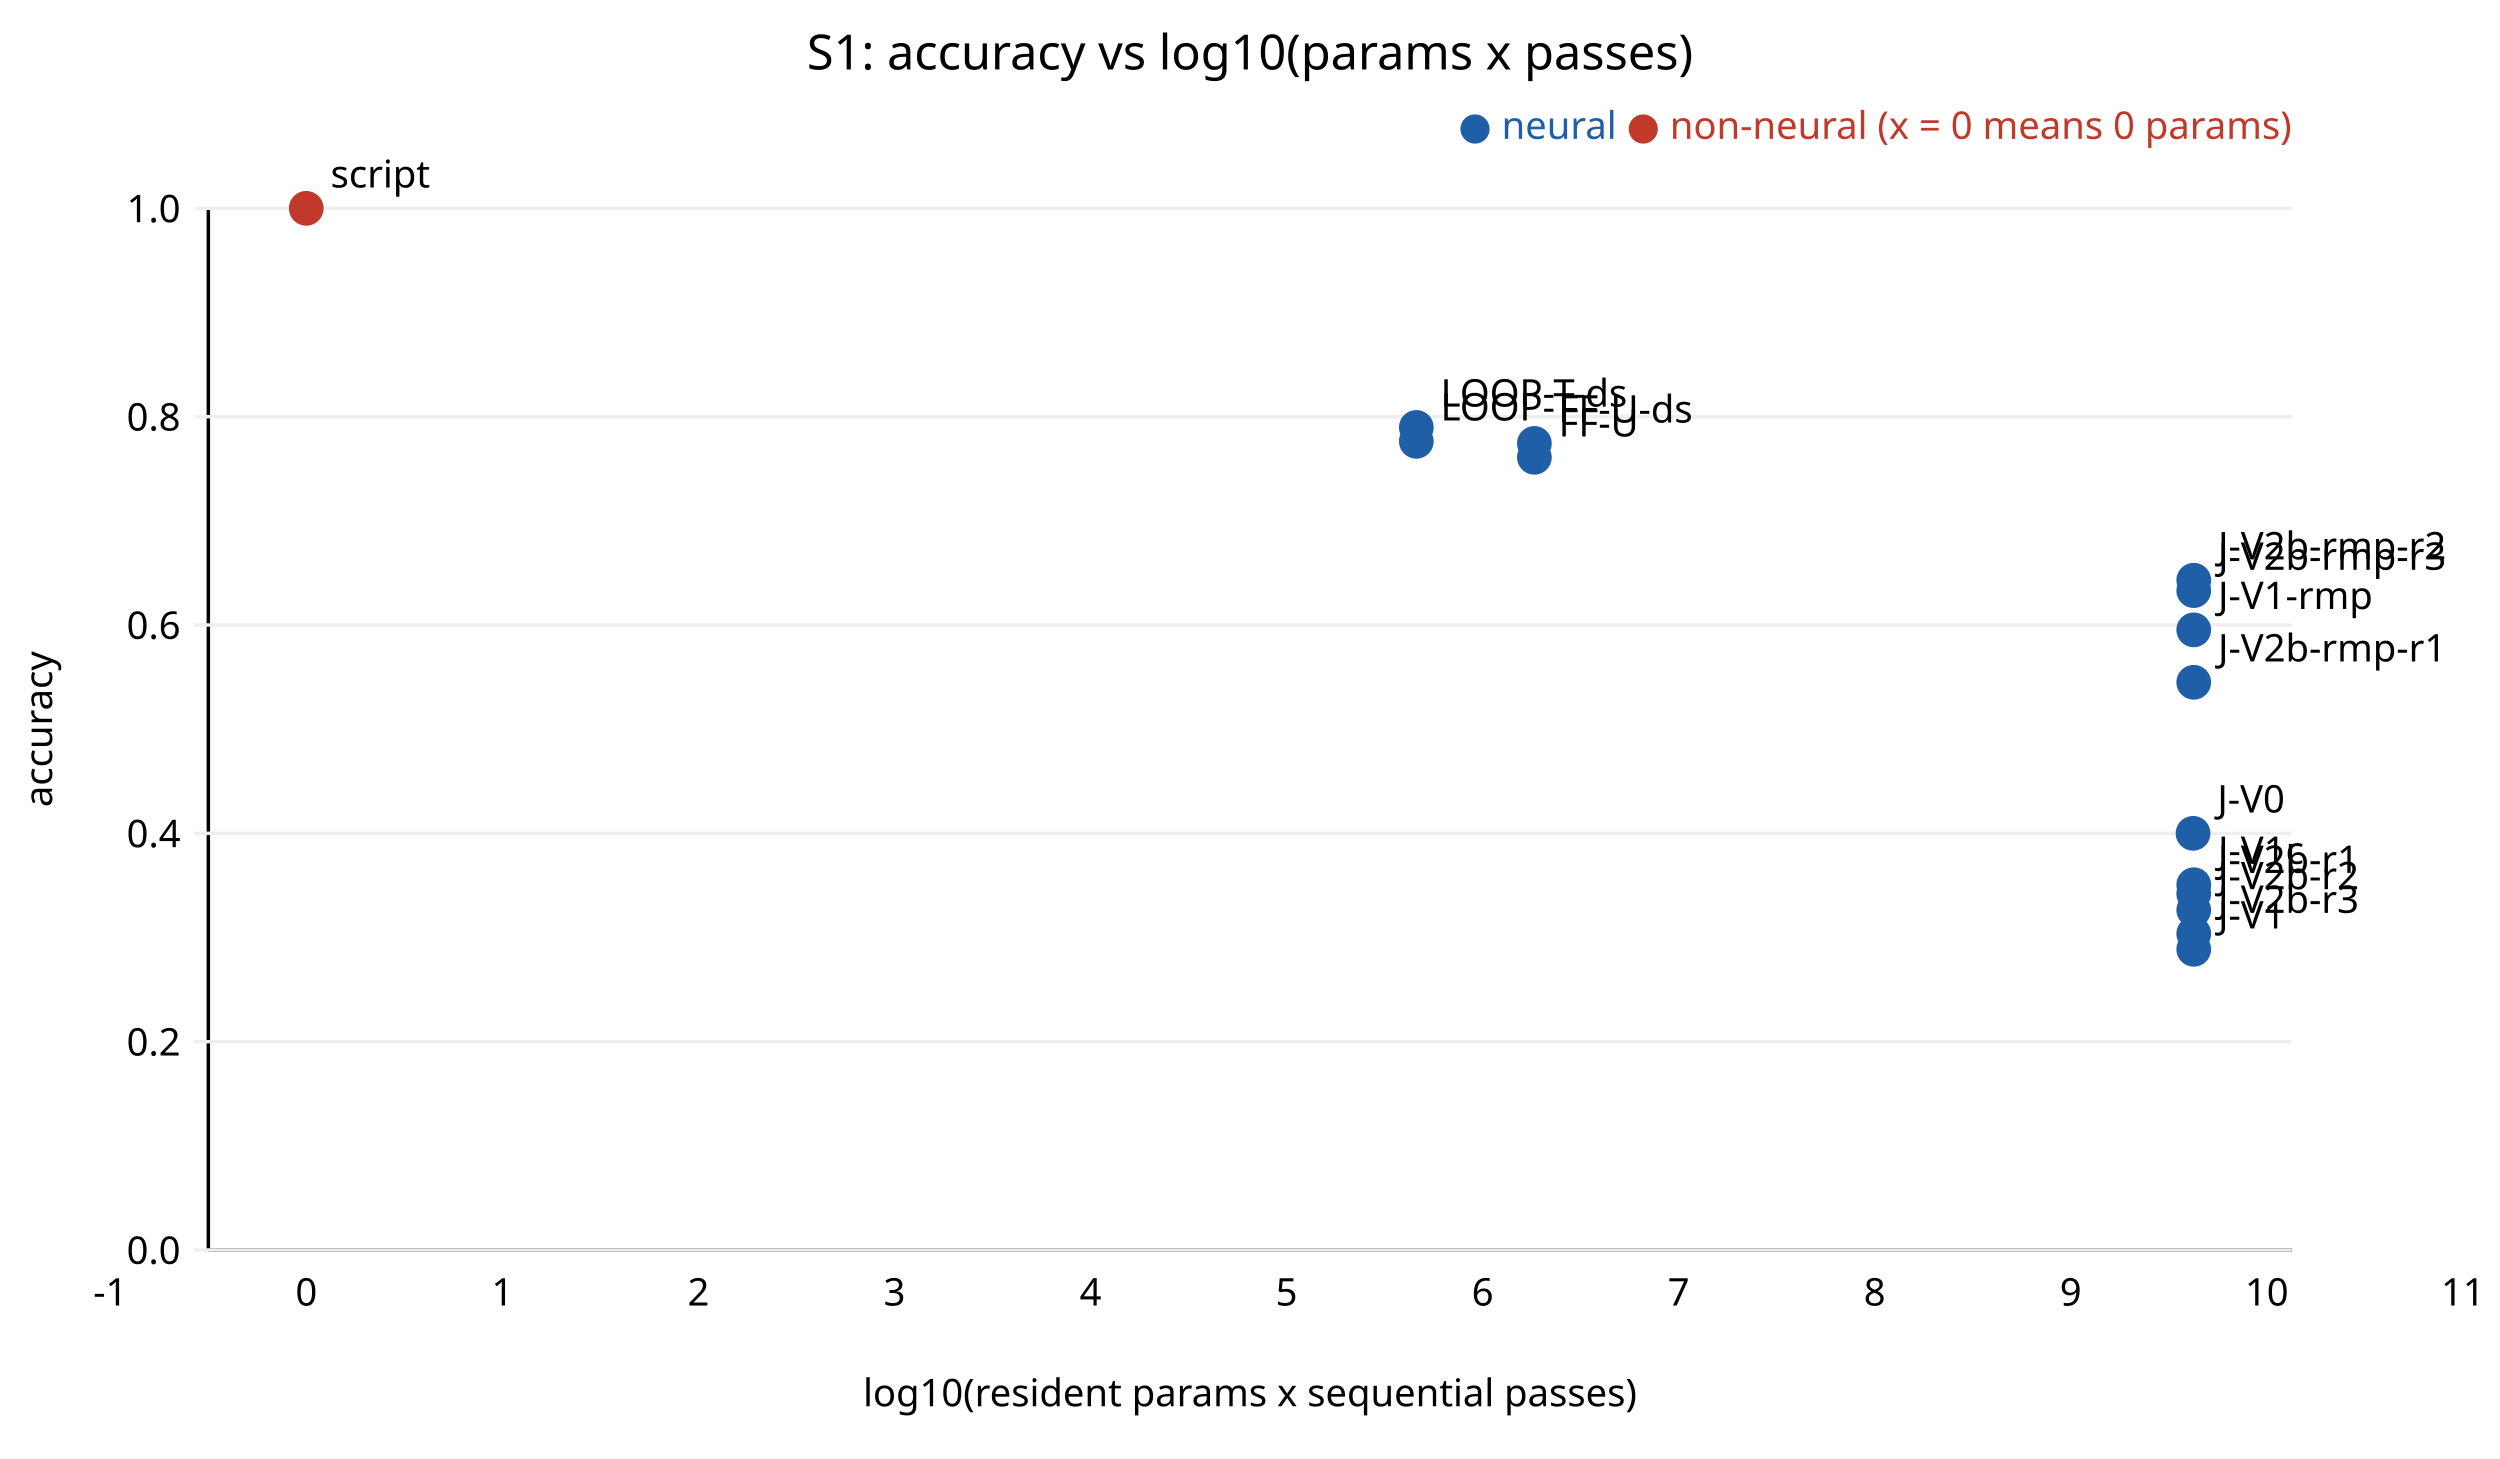
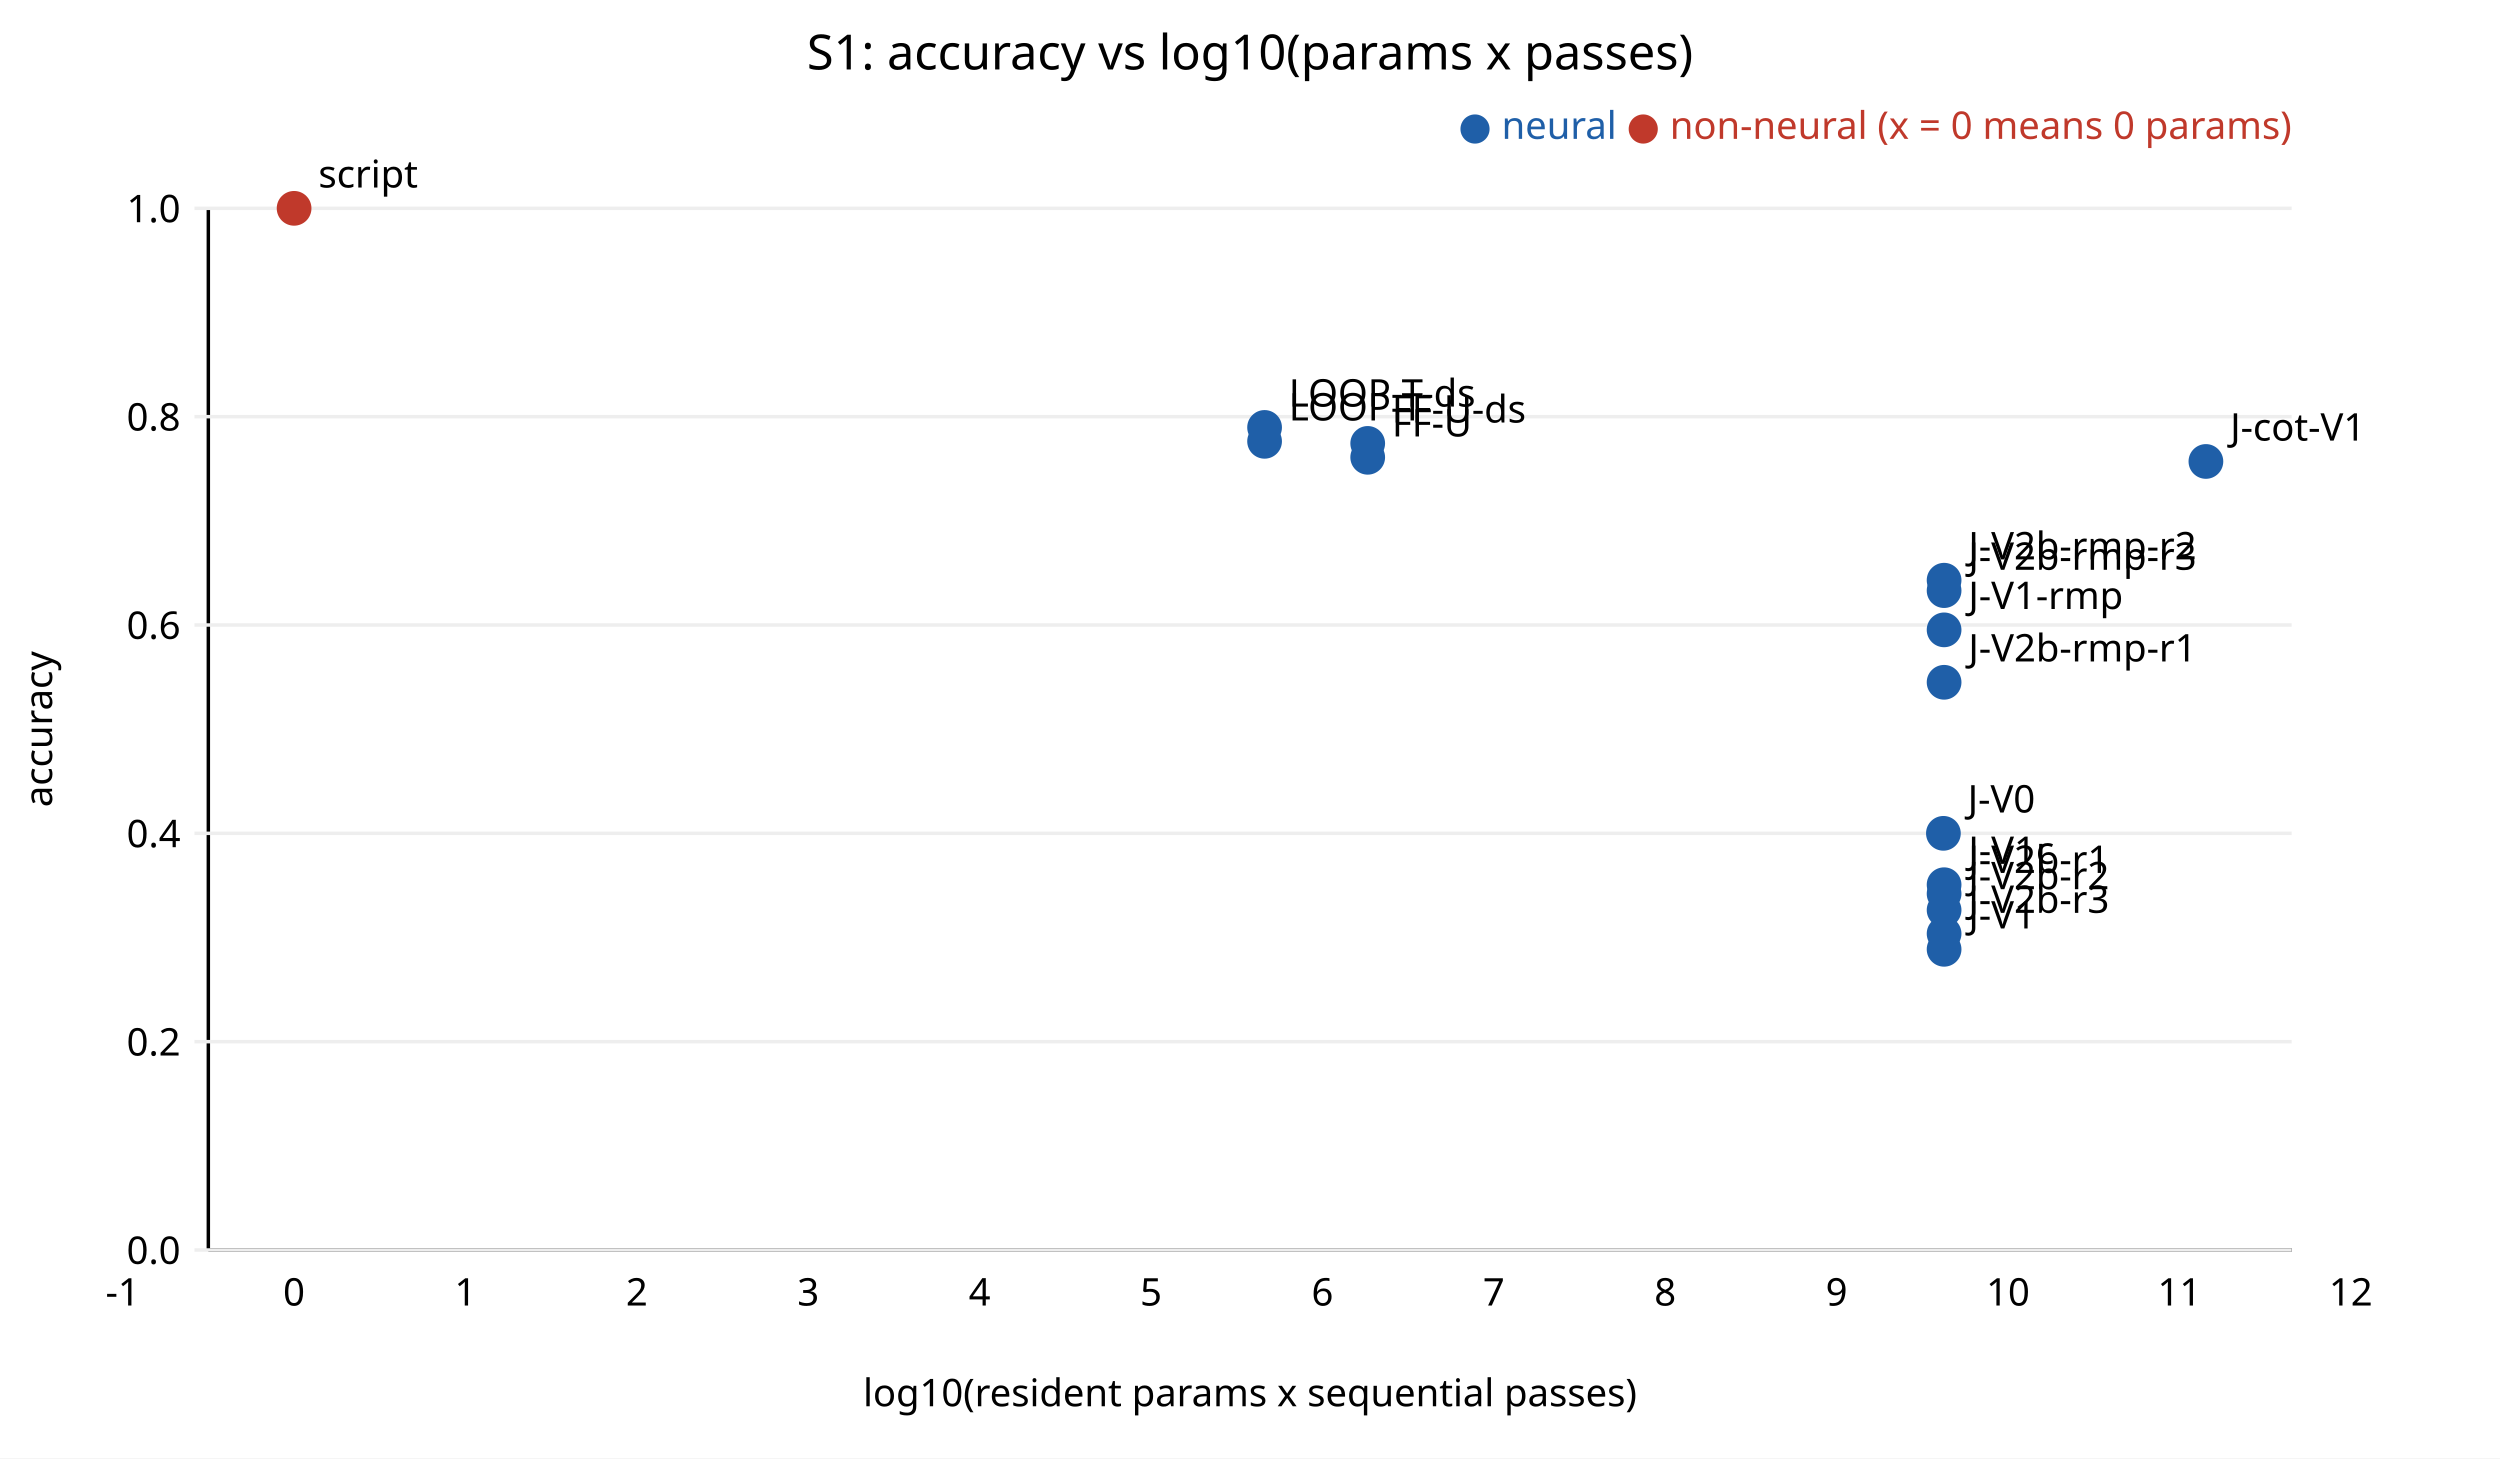
<svg xmlns="http://www.w3.org/2000/svg" width="720" height="420" font-family="sans-serif" font-size="11">
  <rect width="100%" height="100%" fill="white" />
  <text x="360.0" y="20" text-anchor="middle" font-size="14">S1: accuracy vs log10(params x passes)</text>
  <line x1="60" y1="360" x2="660" y2="360" stroke="black" />
  <line x1="60" y1="60" x2="60" y2="360" stroke="black" />
  <text x="360.0" y="405" text-anchor="middle">log10(resident params x sequential passes)</text>
  <text x="15" y="210.0" transform="rotate(-90 15 210.0)" text-anchor="middle">accuracy</text>
  <line x1="56" y1="360.0" x2="660" y2="360.0" stroke="#eee" />
  <text x="52" y="364.0" text-anchor="end">0.0</text>
  <line x1="56" y1="300.0" x2="660" y2="300.0" stroke="#eee" />
  <text x="52" y="304.0" text-anchor="end">0.2</text>
  <line x1="56" y1="240.0" x2="660" y2="240.0" stroke="#eee" />
  <text x="52" y="244.0" text-anchor="end">0.4</text>
  <line x1="56" y1="180.0" x2="660" y2="180.0" stroke="#eee" />
  <text x="52" y="184.0" text-anchor="end">0.6</text>
  <line x1="56" y1="120.0" x2="660" y2="120.0" stroke="#eee" />
  <text x="52" y="124.0" text-anchor="end">0.8</text>
  <line x1="56" y1="60.0" x2="660" y2="60.0" stroke="#eee" />
  <text x="52" y="64.0" text-anchor="end">1.0</text>
-   <text x="31.77" y="376" text-anchor="middle">-1</text>
-   <text x="88.23" y="376" text-anchor="middle">0</text>
-   <text x="144.69" y="376" text-anchor="middle">1</text>
-   <text x="201.15" y="376" text-anchor="middle">2</text>
-   <text x="257.61" y="376" text-anchor="middle">3</text>
-   <text x="314.07" y="376" text-anchor="middle">4</text>
-   <text x="370.53" y="376" text-anchor="middle">5</text>
-   <text x="426.99" y="376" text-anchor="middle">6</text>
-   <text x="483.451" y="376" text-anchor="middle">7</text>
-   <text x="539.911" y="376" text-anchor="middle">8</text>
-   <text x="596.371" y="376" text-anchor="middle">9</text>
-   <text x="652.831" y="376" text-anchor="middle">10</text>
-   <text x="709.291" y="376" text-anchor="middle">11</text>
-   <circle cx="441.9" cy="131.7" r="5" fill="#1f5fa8" />
-   <text x="448.9" y="125.7">FF-U</text>
-   <circle cx="441.9" cy="127.7" r="5" fill="#1f5fa8" />
-   <text x="448.9" y="121.7">FF-U-ds</text>
-   <circle cx="631.6" cy="240.0" r="5" fill="#1f5fa8" />
-   <text x="638.6" y="234.0">J-V0</text>
-   <circle cx="631.8" cy="273.4" r="5" fill="#1f5fa8" />
-   <text x="638.8" y="267.4">J-V1</text>
-   <circle cx="631.8" cy="181.4" r="5" fill="#1f5fa8" />
-   <text x="638.8" y="175.4">J-V1-rmp</text>
-   <circle cx="631.8" cy="254.8" r="5" fill="#1f5fa8" />
-   <text x="638.8" y="248.8">J-V1c</text>
-   <circle cx="631.8" cy="257.4" r="5" fill="#1f5fa8" />
-   <text x="638.8" y="251.4">J-V2b-r1</text>
-   <circle cx="631.8" cy="262.1" r="5" fill="#1f5fa8" />
-   <text x="638.8" y="256.1">J-V2b-r2</text>
-   <circle cx="631.8" cy="268.9" r="5" fill="#1f5fa8" />
-   <text x="638.8" y="262.9">J-V2b-r3</text>
-   <circle cx="631.8" cy="196.5" r="5" fill="#1f5fa8" />
-   <text x="638.8" y="190.5">J-V2b-rmp-r1</text>
-   <circle cx="631.8" cy="167.1" r="5" fill="#1f5fa8" />
-   <text x="638.8" y="161.1">J-V2b-rmp-r2</text>
-   <circle cx="631.8" cy="170.1" r="5" fill="#1f5fa8" />
-   <text x="638.8" y="164.1">J-V2b-rmp-r3</text>
-   <circle cx="407.9" cy="127.1" r="5" fill="#1f5fa8" />
-   <text x="414.9" y="121.1">LOOP-T</text>
-   <circle cx="407.9" cy="123.1" r="5" fill="#1f5fa8" />
-   <text x="414.9" y="117.1">LOOP-T-ds</text>
-   <circle cx="88.2" cy="60.0" r="5" fill="#c0392b" />
-   <text x="95.2" y="54.0">script</text>
+   <text x="35.319" y="376" text-anchor="middle">-1</text>
+   <text x="84.681" y="376" text-anchor="middle">0</text>
+   <text x="134.043" y="376" text-anchor="middle">1</text>
+   <text x="183.406" y="376" text-anchor="middle">2</text>
+   <text x="232.768" y="376" text-anchor="middle">3</text>
+   <text x="282.13" y="376" text-anchor="middle">4</text>
+   <text x="331.492" y="376" text-anchor="middle">5</text>
+   <text x="380.855" y="376" text-anchor="middle">6</text>
+   <text x="430.217" y="376" text-anchor="middle">7</text>
+   <text x="479.579" y="376" text-anchor="middle">8</text>
+   <text x="528.941" y="376" text-anchor="middle">9</text>
+   <text x="578.304" y="376" text-anchor="middle">10</text>
+   <text x="627.666" y="376" text-anchor="middle">11</text>
+   <text x="677.028" y="376" text-anchor="middle">12</text>
+   <circle cx="393.9" cy="131.7" r="5" fill="#1f5fa8" />
+   <text x="400.9" y="125.7">FF-U</text>
+   <circle cx="393.9" cy="127.7" r="5" fill="#1f5fa8" />
+   <text x="400.9" y="121.7">FF-U-ds</text>
+   <circle cx="635.3" cy="132.9" r="5" fill="#1f5fa8" />
+   <text x="642.3" y="126.9">J-cot-V1</text>
+   <circle cx="559.7" cy="240.0" r="5" fill="#1f5fa8" />
+   <text x="566.7" y="234.0">J-V0</text>
+   <circle cx="559.9" cy="273.4" r="5" fill="#1f5fa8" />
+   <text x="566.9" y="267.4">J-V1</text>
+   <circle cx="559.9" cy="181.4" r="5" fill="#1f5fa8" />
+   <text x="566.9" y="175.4">J-V1-rmp</text>
+   <circle cx="559.9" cy="254.8" r="5" fill="#1f5fa8" />
+   <text x="566.9" y="248.8">J-V1c</text>
+   <circle cx="559.9" cy="257.4" r="5" fill="#1f5fa8" />
+   <text x="566.9" y="251.4">J-V2b-r1</text>
+   <circle cx="559.9" cy="262.1" r="5" fill="#1f5fa8" />
+   <text x="566.9" y="256.1">J-V2b-r2</text>
+   <circle cx="559.9" cy="268.9" r="5" fill="#1f5fa8" />
+   <text x="566.9" y="262.9">J-V2b-r3</text>
+   <circle cx="559.9" cy="196.5" r="5" fill="#1f5fa8" />
+   <text x="566.9" y="190.5">J-V2b-rmp-r1</text>
+   <circle cx="559.9" cy="167.1" r="5" fill="#1f5fa8" />
+   <text x="566.9" y="161.1">J-V2b-rmp-r2</text>
+   <circle cx="559.9" cy="170.1" r="5" fill="#1f5fa8" />
+   <text x="566.9" y="164.1">J-V2b-rmp-r3</text>
+   <circle cx="364.2" cy="127.1" r="5" fill="#1f5fa8" />
+   <text x="371.2" y="121.1">LOOP-T</text>
+   <circle cx="364.2" cy="123.1" r="5" fill="#1f5fa8" />
+   <text x="371.2" y="117.1">LOOP-T-ds</text>
+   <circle cx="84.7" cy="60.0" r="5" fill="#c0392b" />
+   <text x="91.7" y="54.0">script</text>
  <text x="660" y="40" text-anchor="end">
    <tspan fill="#1f5fa8">● neural</tspan>
    <tspan fill="#c0392b">● non-neural (x = 0 means 0 params)</tspan>
  </text>
</svg>
